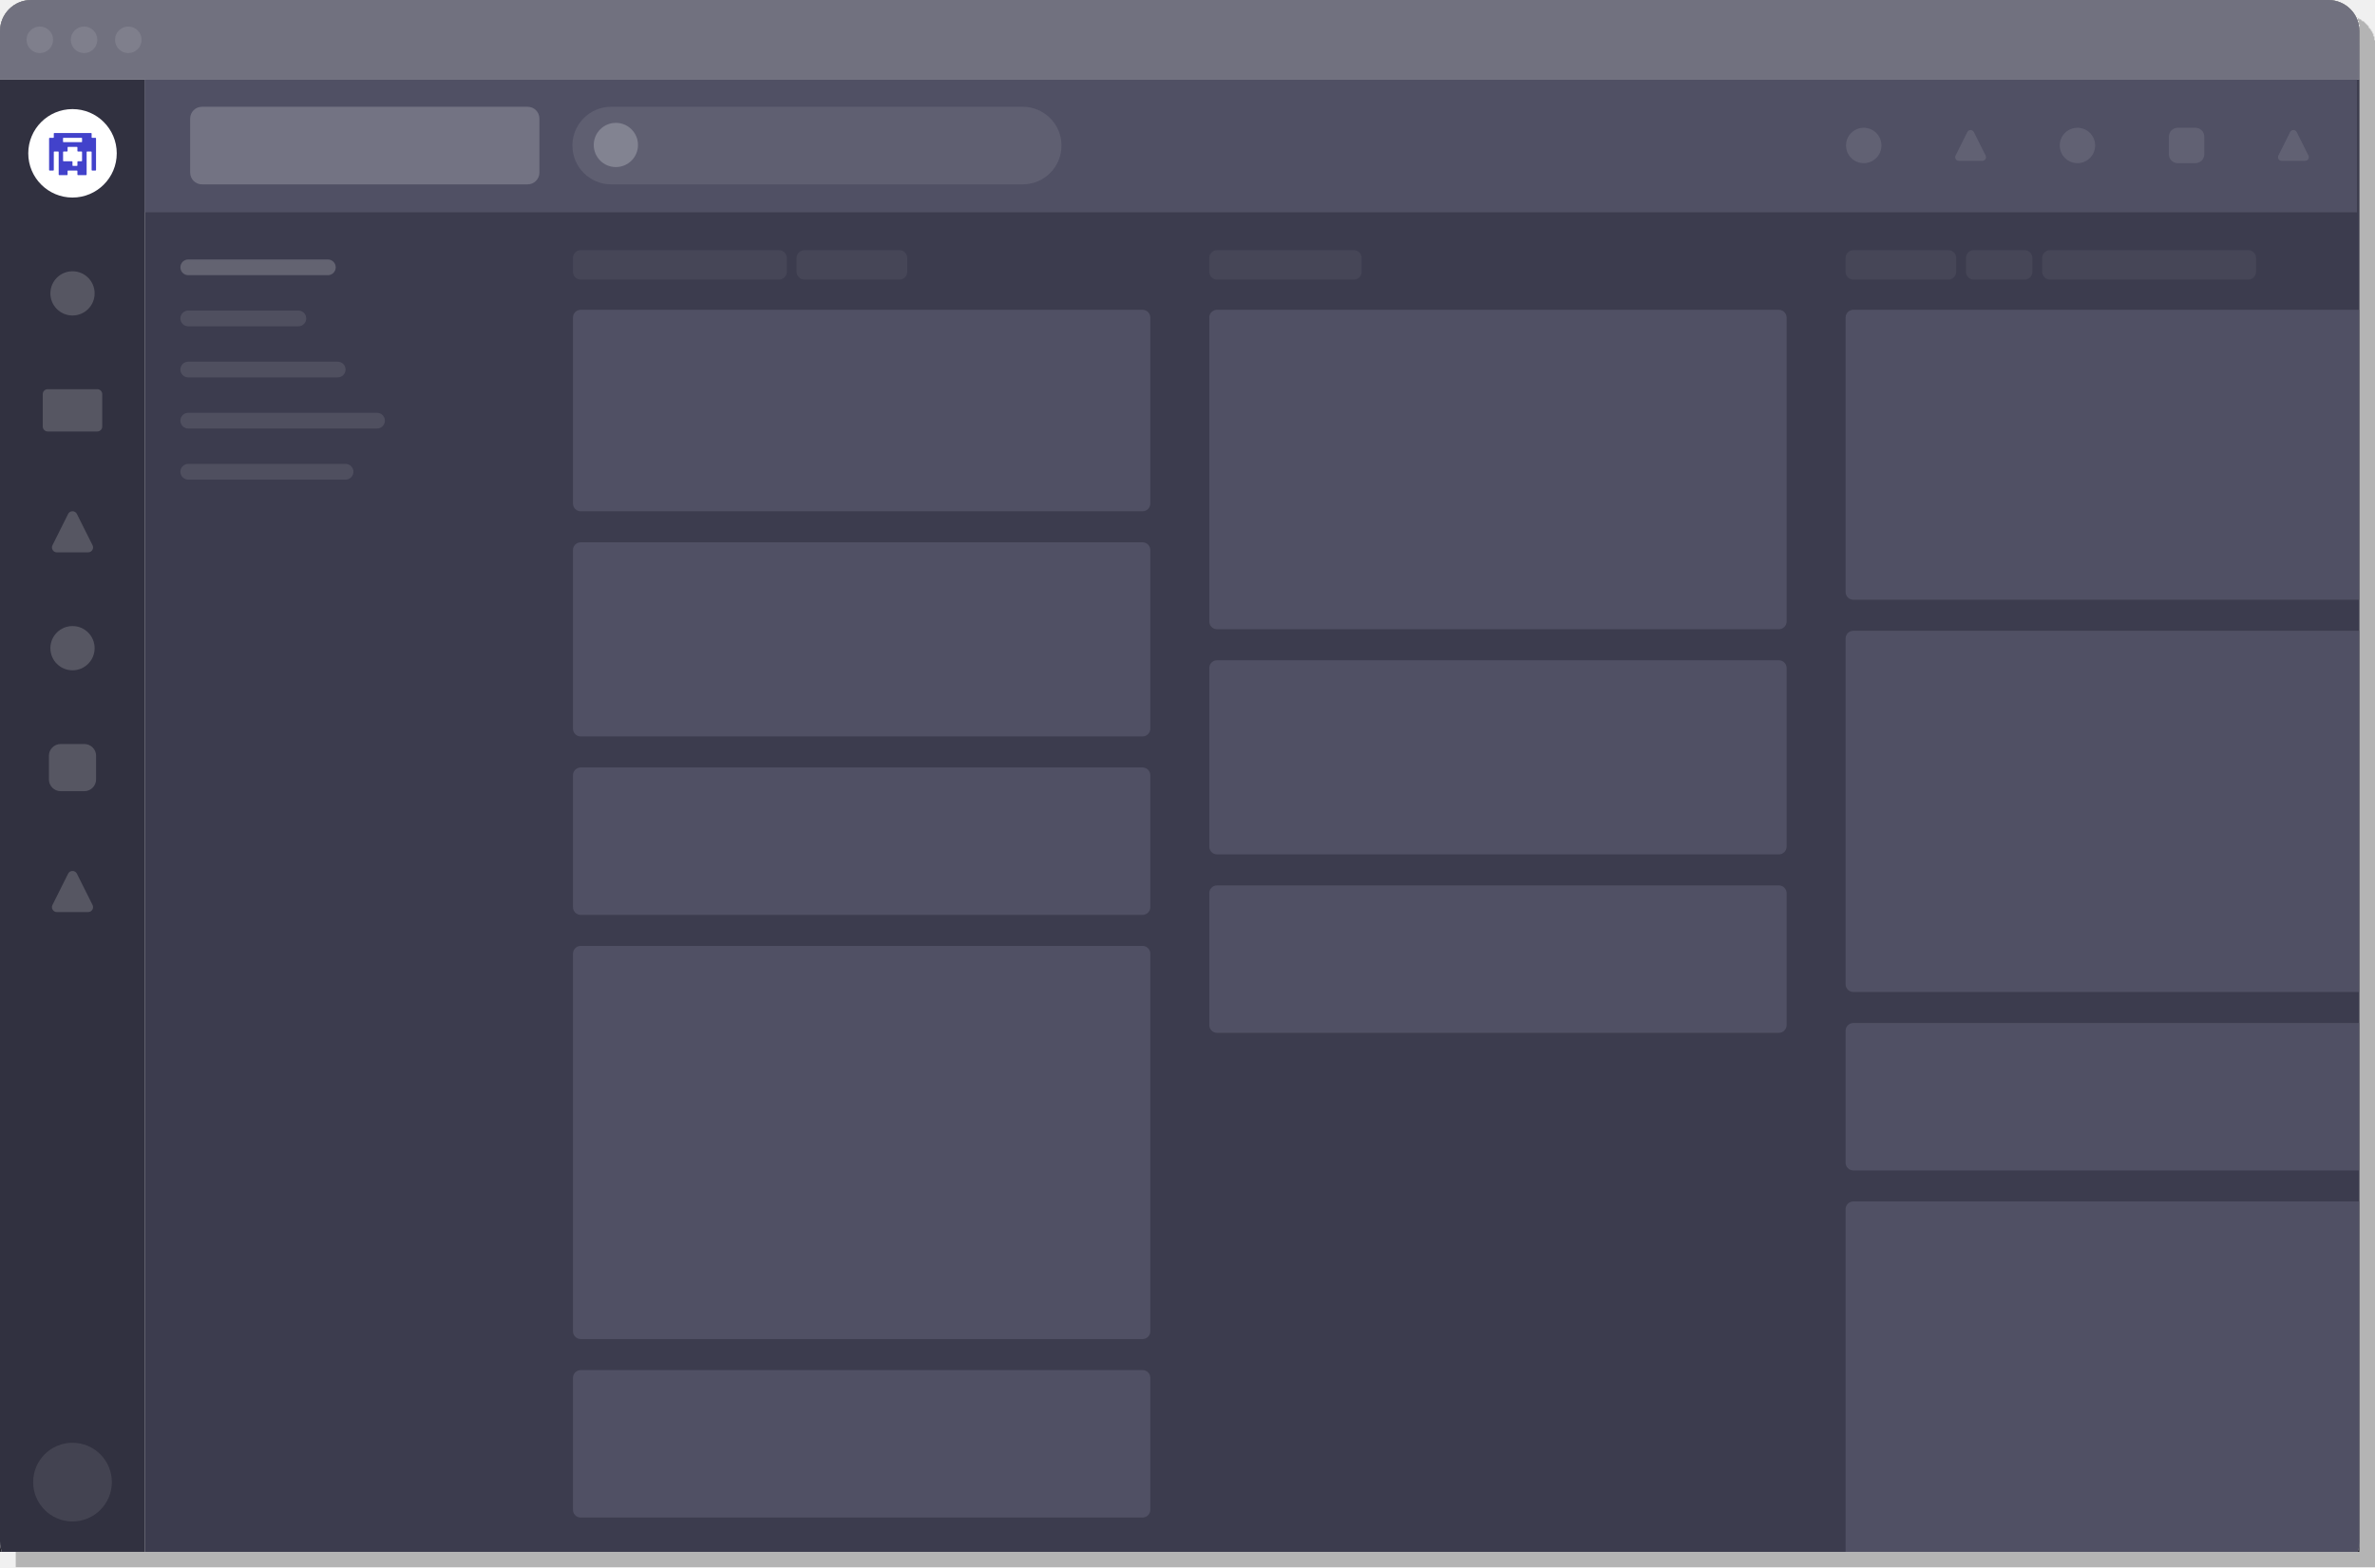
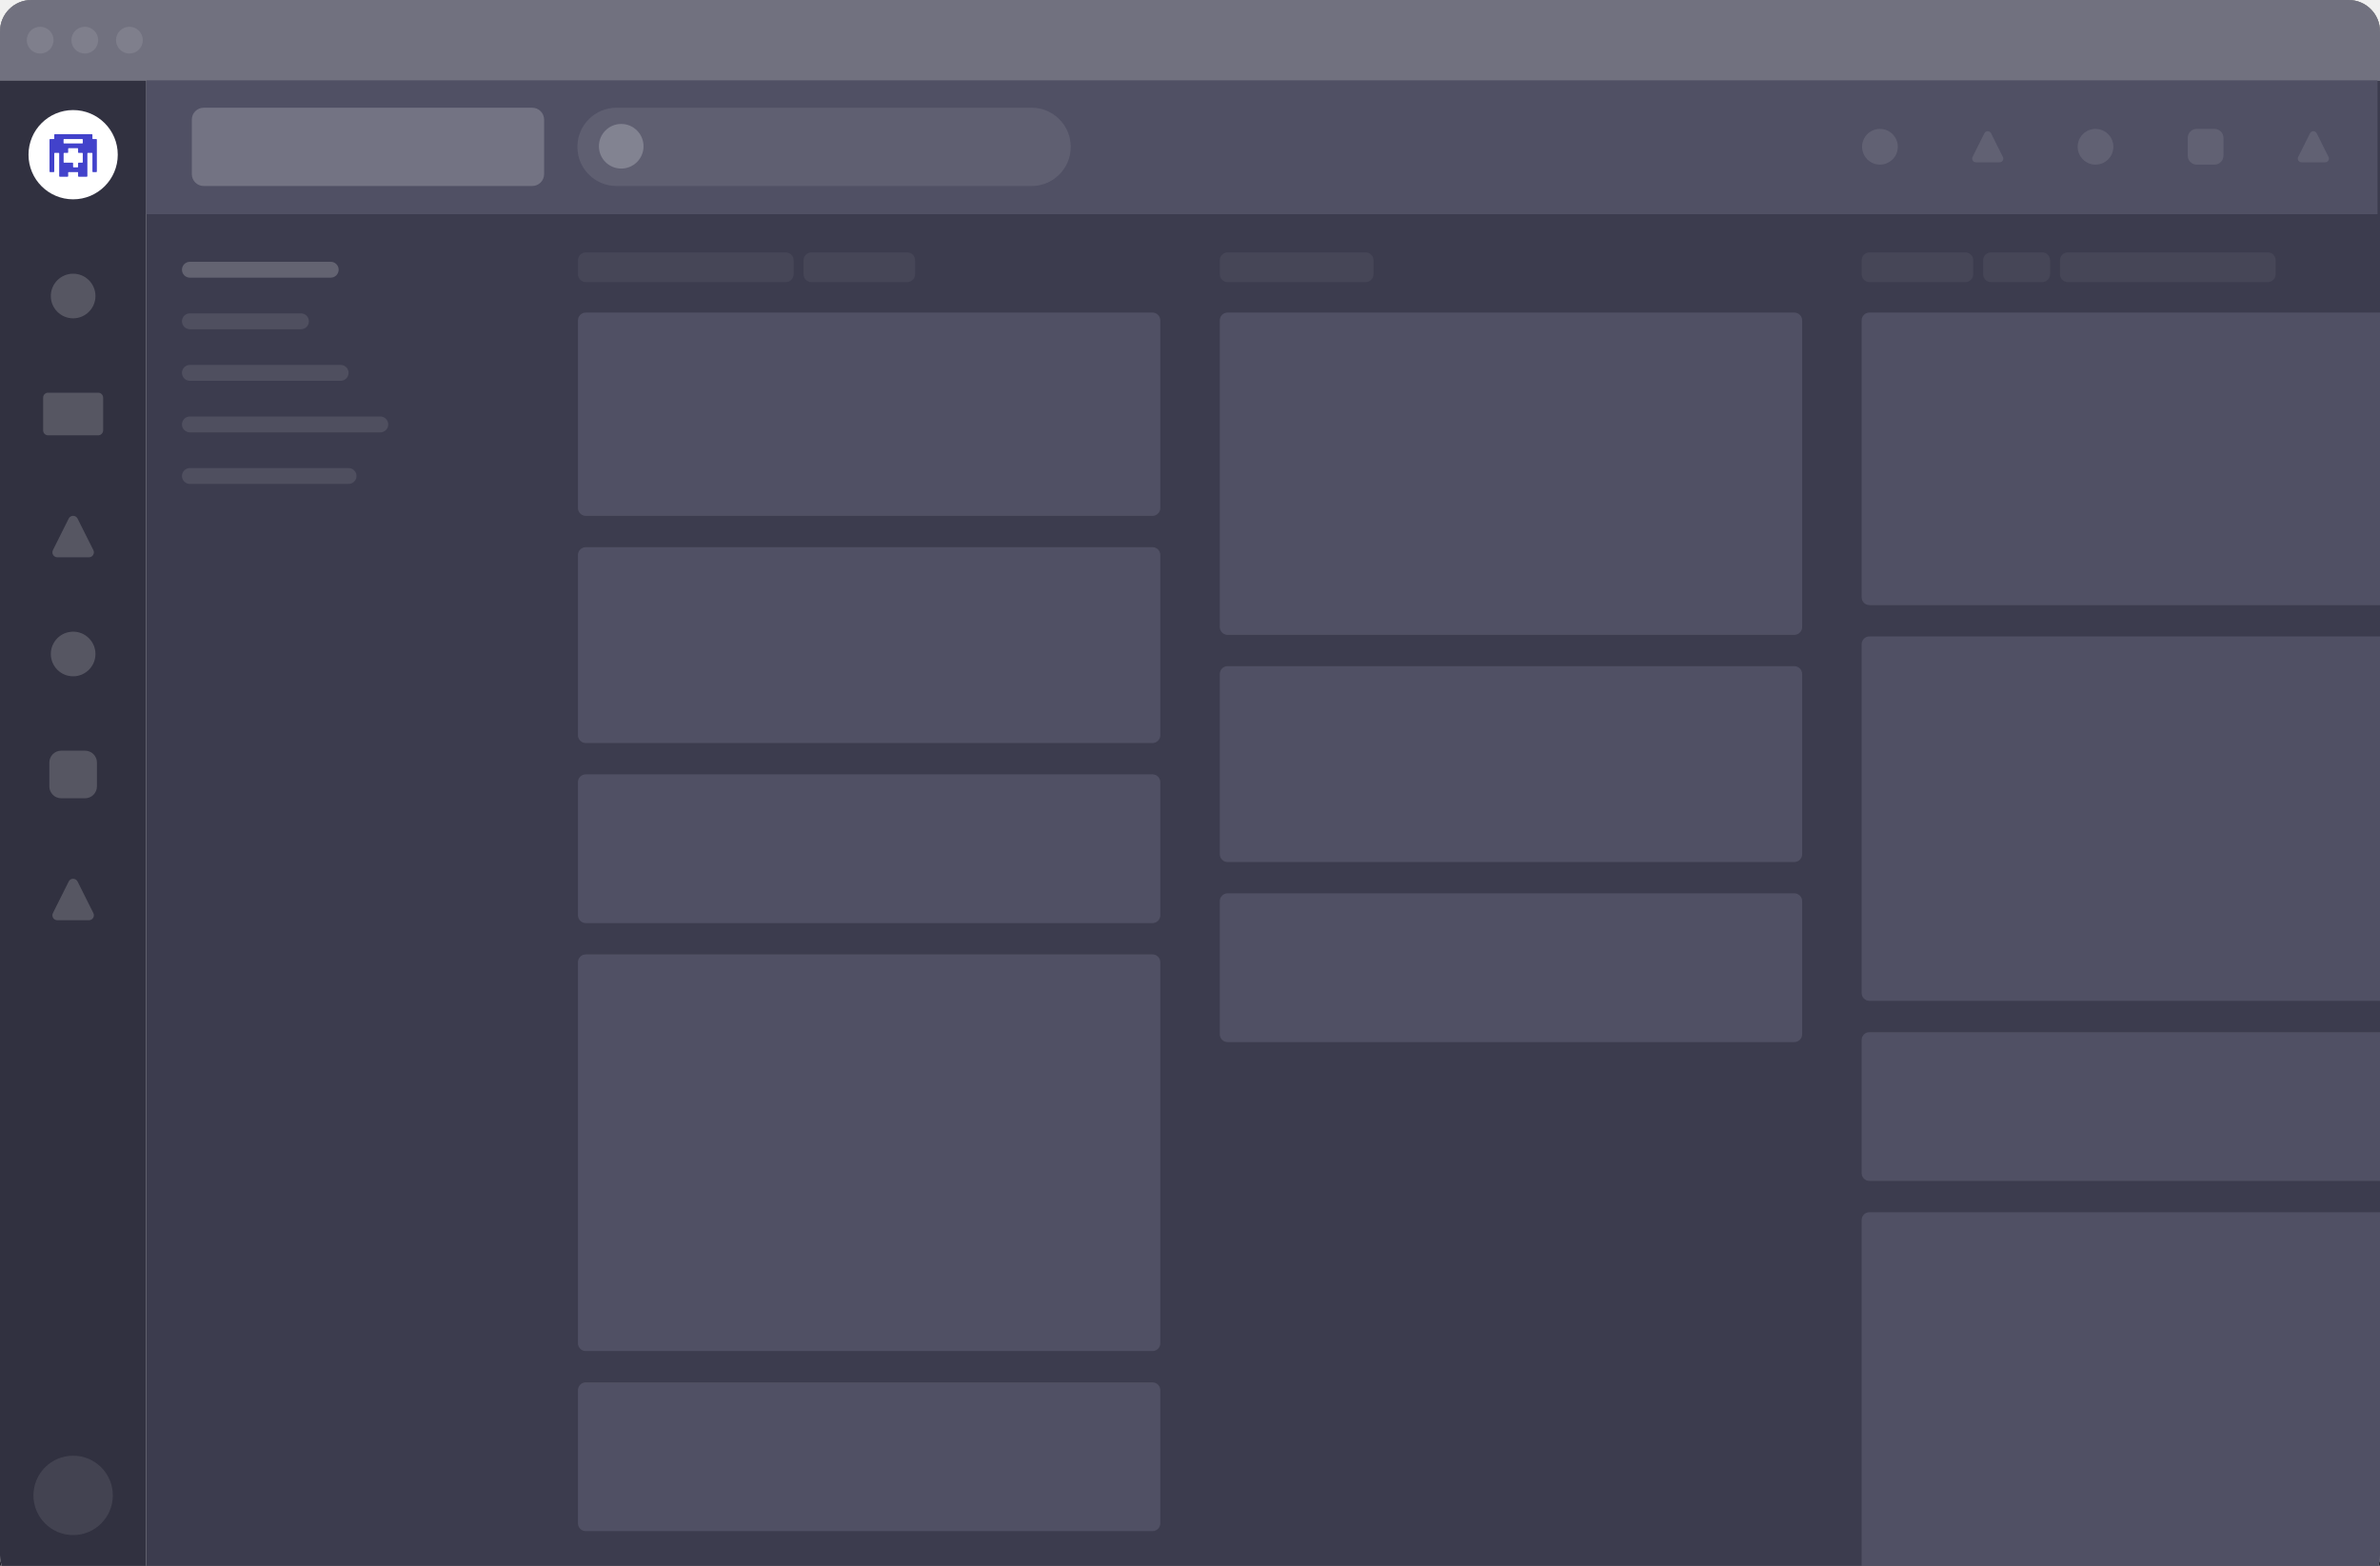
- <svg xmlns="http://www.w3.org/2000/svg" width="1224" height="808" viewBox="0 0 1224 808" fill="none">
-   <g filter="url(#filter0_d_1417_27194)">
-     <g clip-path="url(#clip0_1417_27194)">
-       <path d="M0 16C0 7.163 7.163 0 16 0H1200C1208.84 0 1216 7.163 1216 16V800H0V16Z" fill="#24242F" />
-       <g filter="url(#filter1_ddd_1417_27194)">
-         <g clip-path="url(#clip1_1417_27194)">
-           <rect width="1216" height="810.667" rx="16" fill="#EBEBEB" />
-           <rect width="1216" height="41.04" fill="#71717F" />
-           <circle opacity="0.1" cx="20.52" cy="20.52" r="6.84" fill="white" />
-           <circle opacity="0.1" cx="43.32" cy="20.52" r="6.84" fill="white" />
-           <circle opacity="0.1" cx="66.12" cy="20.52" r="6.84" fill="white" />
-           <rect width="74.733" height="770.133" transform="translate(0 41.0399)" fill="#313140" />
-           <rect x="14.567" y="56.24" width="45.6" height="45.6" rx="22.8" fill="white" />
-           <path d="M30.551 90.294H34.525C34.711 90.294 34.835 90.17 34.835 89.984V88.183C34.835 88.028 34.928 87.935 35.084 87.935H39.648C39.803 87.935 39.896 88.028 39.896 88.183V89.984C39.896 90.17 40.02 90.294 40.206 90.294H44.336C44.522 90.294 44.646 90.17 44.646 89.984V78.372C44.646 78.217 44.739 78.124 44.895 78.124H46.975C47.13 78.124 47.223 78.217 47.223 78.372V87.624C47.223 87.811 47.347 87.935 47.533 87.935H49.179C49.365 87.935 49.489 87.811 49.489 87.624V71.356C49.489 71.169 49.365 71.045 49.179 71.045H47.471C47.316 71.045 47.223 70.952 47.223 70.797V68.872C47.223 68.686 47.099 68.561 46.913 68.561H28.036C27.85 68.561 27.726 68.686 27.726 68.872V70.797C27.726 70.952 27.633 71.045 27.477 71.045H25.614C25.428 71.045 25.304 71.169 25.304 71.356V87.624C25.304 87.811 25.428 87.935 25.614 87.935H27.415C27.601 87.935 27.726 87.811 27.726 87.624V78.372C27.726 78.217 27.819 78.124 27.974 78.124H29.992C30.147 78.124 30.24 78.217 30.24 78.372V89.984C30.24 90.17 30.365 90.294 30.551 90.294ZM32.476 73.032V71.294C32.476 71.138 32.569 71.045 32.724 71.045H42.038C42.193 71.045 42.287 71.138 42.287 71.294V73.032C42.287 73.188 42.193 73.281 42.038 73.281H32.724C32.569 73.281 32.476 73.188 32.476 73.032ZM32.507 82.874V78.372C32.507 78.217 32.6 78.124 32.755 78.124H34.525C34.711 78.124 34.835 78 34.835 77.814V75.982C34.835 75.826 34.928 75.733 35.084 75.733H39.648C39.803 75.733 39.896 75.826 39.896 75.982V77.814C39.896 78 40.02 78.124 40.206 78.124H42.038C42.193 78.124 42.287 78.217 42.287 78.372V82.874C42.287 83.029 42.193 83.123 42.038 83.123H40.206C40.02 83.123 39.896 83.247 39.896 83.433V85.265C39.896 85.42 39.803 85.513 39.648 85.513H37.599C37.443 85.513 37.35 85.42 37.35 85.265V83.433C37.35 83.247 37.226 83.123 37.04 83.123H32.755C32.6 83.123 32.507 83.029 32.507 82.874Z" fill="#4242CB" />
-           <circle opacity="0.2" cx="37.367" cy="151.24" r="11.4" fill="#EBEBEB" />
-           <rect opacity="0.2" x="22.04" y="200.64" width="30.653" height="21.787" rx="2.533" fill="#EBEBEB" />
-           <path opacity="0.2" d="M35.101 264.958C36.034 263.091 38.699 263.091 39.632 264.958L47.693 281.08C48.536 282.765 47.311 284.747 45.428 284.747H29.306C27.422 284.747 26.198 282.765 27.04 281.08L35.101 264.958Z" fill="#EBEBEB" />
-           <circle opacity="0.2" cx="37.367" cy="334.147" r="11.4" fill="#EBEBEB" />
-           <rect opacity="0.2" x="25.206" y="383.547" width="24.32" height="24.32" rx="6.08" fill="#EBEBEB" />
-           <path opacity="0.2" d="M35.101 450.398C36.034 448.531 38.699 448.531 39.632 450.398L47.693 466.52C48.536 468.205 47.311 470.187 45.428 470.187H29.306C27.422 470.187 26.198 468.205 27.04 466.52L35.101 450.398Z" fill="#EBEBEB" />
-           <circle opacity="0.5" cx="37.367" cy="764.053" r="20.267" fill="#565662" />
-           <rect width="1173.96" height="831.187" transform="translate(74.7332 41.0399)" fill="#3C3C4E" />
-           <rect width="1140" height="68.4" transform="translate(74.7332 41.0399)" fill="#505064" />
-           <rect opacity="0.1" x="295" y="55.04" width="252.067" height="40" rx="20" fill="#EBEBEB" />
-           <circle opacity="0.3" cx="317.4" cy="74.733" r="11.4" fill="#D4D6DC" />
-           <rect opacity="0.2" x="98" y="55.04" width="180" height="40" rx="6.08" fill="white" />
-           <circle opacity="0.1" cx="960.513" cy="74.987" r="9.12" fill="white" />
-           <path opacity="0.1" d="M1013.88 68.091C1014.58 66.691 1016.58 66.691 1017.28 68.091L1023.33 80.183C1023.96 81.446 1023.04 82.932 1021.63 82.932H1009.54C1008.12 82.932 1007.2 81.446 1007.84 80.183L1013.88 68.091Z" fill="white" />
-           <circle opacity="0.1" cx="1070.65" cy="74.987" r="9.12" fill="white" />
-           <rect opacity="0.1" x="1117.77" y="65.867" width="18.24" height="18.24" rx="4.56" fill="white" />
-           <path opacity="0.1" d="M1180.26 68.091C1180.96 66.691 1182.96 66.691 1183.66 68.091L1189.7 80.183C1190.33 81.446 1189.42 82.932 1188 82.932H1175.91C1174.5 82.932 1173.58 81.446 1174.21 80.183L1180.26 68.091Z" fill="white" />
-           <rect opacity="0.2" x="92.973" y="133.76" width="80.053" height="8.107" rx="4.053" fill="white" />
-           <rect opacity="0.1" x="92.973" y="160.107" width="64.853" height="8.107" rx="4.053" fill="white" />
-           <rect opacity="0.1" x="92.973" y="186.453" width="85.12" height="8.107" rx="4.053" fill="white" />
-           <rect opacity="0.1" x="92.973" y="212.8" width="105.387" height="8.107" rx="4.053" fill="white" />
-           <rect opacity="0.1" x="92.973" y="239.147" width="89.173" height="8.107" rx="4.053" fill="white" />
-           <g opacity="0.5">
-             <rect opacity="0.1" x="295.295" y="128.947" width="110.2" height="15.2" rx="4.053" fill="white" />
-             <rect opacity="0.1" x="410.562" y="128.947" width="57" height="15.2" rx="4.053" fill="white" />
+ <svg xmlns="http://www.w3.org/2000/svg" width="1216" height="800" viewBox="0 0 1216 800" fill="none">
+   <g clip-path="url(#clip0_1417_27194)">
+     <path d="M0 16C0 7.163 7.163 0 16 0H1200C1208.84 0 1216 7.163 1216 16V800H0V16Z" fill="#24242F" />
+     <g filter="url(#filter0_ddd_1417_27194)">
+       <g clip-path="url(#clip1_1417_27194)">
+         <rect width="1216" height="810.667" rx="16" fill="#EBEBEB" />
+         <rect width="1216" height="41.04" fill="#71717F" />
+         <circle opacity="0.1" cx="20.52" cy="20.52" r="6.84" fill="white" />
+         <circle opacity="0.1" cx="43.32" cy="20.52" r="6.84" fill="white" />
+         <circle opacity="0.1" cx="66.12" cy="20.52" r="6.84" fill="white" />
+         <rect width="74.733" height="770.133" transform="translate(0 41.0399)" fill="#313140" />
+         <rect x="14.567" y="56.24" width="45.6" height="45.6" rx="22.8" fill="white" />
+         <path d="M30.551 90.294H34.525C34.711 90.294 34.835 90.17 34.835 89.984V88.183C34.835 88.028 34.928 87.935 35.084 87.935H39.648C39.803 87.935 39.896 88.028 39.896 88.183V89.984C39.896 90.17 40.02 90.294 40.206 90.294H44.336C44.522 90.294 44.646 90.17 44.646 89.984V78.372C44.646 78.217 44.739 78.124 44.895 78.124H46.975C47.13 78.124 47.223 78.217 47.223 78.372V87.624C47.223 87.811 47.347 87.935 47.533 87.935H49.179C49.365 87.935 49.489 87.811 49.489 87.624V71.356C49.489 71.169 49.365 71.045 49.179 71.045H47.471C47.316 71.045 47.223 70.952 47.223 70.797V68.872C47.223 68.686 47.099 68.561 46.913 68.561H28.036C27.85 68.561 27.726 68.686 27.726 68.872V70.797C27.726 70.952 27.633 71.045 27.477 71.045H25.614C25.428 71.045 25.304 71.169 25.304 71.356V87.624C25.304 87.811 25.428 87.935 25.614 87.935H27.415C27.601 87.935 27.726 87.811 27.726 87.624V78.372C27.726 78.217 27.819 78.124 27.974 78.124H29.992C30.147 78.124 30.24 78.217 30.24 78.372V89.984C30.24 90.17 30.365 90.294 30.551 90.294ZM32.476 73.032V71.294C32.476 71.138 32.569 71.045 32.724 71.045H42.038C42.193 71.045 42.287 71.138 42.287 71.294V73.032C42.287 73.188 42.193 73.281 42.038 73.281H32.724C32.569 73.281 32.476 73.188 32.476 73.032ZM32.507 82.874V78.372C32.507 78.217 32.6 78.124 32.755 78.124H34.525C34.711 78.124 34.835 78 34.835 77.814V75.982C34.835 75.826 34.928 75.733 35.084 75.733H39.648C39.803 75.733 39.896 75.826 39.896 75.982V77.814C39.896 78 40.02 78.124 40.206 78.124H42.038C42.193 78.124 42.287 78.217 42.287 78.372V82.874C42.287 83.029 42.193 83.123 42.038 83.123H40.206C40.02 83.123 39.896 83.247 39.896 83.433V85.265C39.896 85.42 39.803 85.513 39.648 85.513H37.599C37.443 85.513 37.35 85.42 37.35 85.265V83.433C37.35 83.247 37.226 83.123 37.04 83.123H32.755C32.6 83.123 32.507 83.029 32.507 82.874Z" fill="#4242CB" />
+         <circle opacity="0.2" cx="37.367" cy="151.24" r="11.4" fill="#EBEBEB" />
+         <rect opacity="0.2" x="22.04" y="200.64" width="30.653" height="21.787" rx="2.533" fill="#EBEBEB" />
+         <path opacity="0.2" d="M35.101 264.958C36.034 263.091 38.699 263.091 39.632 264.958L47.693 281.08C48.536 282.765 47.311 284.747 45.428 284.747H29.306C27.422 284.747 26.198 282.765 27.04 281.08L35.101 264.958Z" fill="#EBEBEB" />
+         <circle opacity="0.2" cx="37.367" cy="334.147" r="11.4" fill="#EBEBEB" />
+         <rect opacity="0.2" x="25.206" y="383.547" width="24.32" height="24.32" rx="6.08" fill="#EBEBEB" />
+         <path opacity="0.2" d="M35.101 450.398C36.034 448.531 38.699 448.531 39.632 450.398L47.693 466.52C48.536 468.205 47.311 470.187 45.428 470.187H29.306C27.422 470.187 26.198 468.205 27.04 466.52L35.101 450.398Z" fill="#EBEBEB" />
+         <circle opacity="0.5" cx="37.367" cy="764.053" r="20.267" fill="#565662" />
+         <rect width="1173.96" height="831.187" transform="translate(74.7332 41.0399)" fill="#3C3C4E" />
+         <rect width="1140" height="68.4" transform="translate(74.7332 41.0399)" fill="#505064" />
+         <rect opacity="0.1" x="295" y="55.04" width="252.067" height="40" rx="20" fill="#EBEBEB" />
+         <circle opacity="0.3" cx="317.4" cy="74.733" r="11.4" fill="#D4D6DC" />
+         <rect opacity="0.2" x="98" y="55.04" width="180" height="40" rx="6.08" fill="white" />
+         <circle opacity="0.1" cx="960.513" cy="74.987" r="9.12" fill="white" />
+         <path opacity="0.1" d="M1013.88 68.091C1014.58 66.691 1016.58 66.691 1017.28 68.091L1023.33 80.183C1023.96 81.446 1023.04 82.932 1021.63 82.932H1009.54C1008.12 82.932 1007.2 81.446 1007.84 80.183L1013.88 68.091Z" fill="white" />
+         <circle opacity="0.1" cx="1070.65" cy="74.987" r="9.12" fill="white" />
+         <rect opacity="0.1" x="1117.77" y="65.867" width="18.24" height="18.24" rx="4.56" fill="white" />
+         <path opacity="0.1" d="M1180.26 68.091C1180.96 66.691 1182.96 66.691 1183.66 68.091L1189.7 80.183C1190.33 81.446 1189.42 82.932 1188 82.932H1175.91C1174.5 82.932 1173.58 81.446 1174.21 80.183L1180.26 68.091Z" fill="white" />
+         <rect opacity="0.2" x="92.973" y="133.76" width="80.053" height="8.107" rx="4.053" fill="white" />
+         <rect opacity="0.1" x="92.973" y="160.107" width="64.853" height="8.107" rx="4.053" fill="white" />
+         <rect opacity="0.1" x="92.973" y="186.453" width="85.12" height="8.107" rx="4.053" fill="white" />
+         <rect opacity="0.1" x="92.973" y="212.8" width="105.387" height="8.107" rx="4.053" fill="white" />
+         <rect opacity="0.1" x="92.973" y="239.147" width="89.173" height="8.107" rx="4.053" fill="white" />
+         <g opacity="0.5">
+           <rect opacity="0.1" x="295.295" y="128.947" width="110.2" height="15.2" rx="4.053" fill="white" />
+           <rect opacity="0.1" x="410.562" y="128.947" width="57" height="15.2" rx="4.053" fill="white" />
+         </g>
+         <g opacity="0.66">
+           <g clip-path="url(#clip2_1417_27194)">
+             <rect x="295.295" y="159.707" width="297.532" height="103.867" rx="4" fill="#5B5B6F" />
          </g>
-           <g opacity="0.66">
-             <g clip-path="url(#clip2_1417_27194)">
-               <rect x="295.295" y="159.707" width="297.532" height="103.867" rx="4" fill="#5B5B6F" />
-             </g>
+         </g>
+         <g opacity="0.66">
+           <rect x="295.295" y="279.573" width="297.532" height="100.067" rx="4" fill="#5B5B6F" />
+         </g>
+         <g opacity="0.66">
+           <rect x="295.295" y="395.64" width="297.532" height="76" rx="4" fill="#5B5B6F" />
+         </g>
+         <g opacity="0.66">
+           <rect x="295.295" y="487.64" width="297.532" height="202.667" rx="4" fill="#5B5B6F" />
+         </g>
+         <g opacity="0.66">
+           <rect x="295.295" y="706.307" width="297.532" height="76" rx="4" fill="#5B5B6F" />
+         </g>
+         <g opacity="0.5">
+           <rect opacity="0.1" x="623.227" y="128.947" width="78.533" height="15.2" rx="4.053" fill="white" />
+         </g>
+         <g opacity="0.66">
+           <g clip-path="url(#clip3_1417_27194)">
+             <rect x="623.227" y="159.707" width="297.532" height="164.667" rx="4" fill="#5B5B6F" />
          </g>
-           <g opacity="0.66">
-             <rect x="295.295" y="279.573" width="297.532" height="100.067" rx="4" fill="#5B5B6F" />
+         </g>
+         <g opacity="0.66">
+           <rect x="623.227" y="340.373" width="297.532" height="100.067" rx="4" fill="#5B5B6F" />
+         </g>
+         <g opacity="0.66">
+           <rect x="623.227" y="456.44" width="297.532" height="76" rx="4" fill="#5B5B6F" />
+         </g>
+         <g opacity="0.5">
+           <rect opacity="0.1" x="951.159" y="128.947" width="57" height="15.2" rx="4.053" fill="white" />
+           <rect opacity="0.1" x="1013.23" y="128.947" width="34.2" height="15.2" rx="4.053" fill="white" />
+           <rect opacity="0.1" x="1052.49" y="128.947" width="110.2" height="15.2" rx="4.053" fill="white" />
+         </g>
+         <g opacity="0.66">
+           <g clip-path="url(#clip4_1417_27194)">
+             <rect x="951.159" y="159.707" width="297.532" height="149.467" rx="4" fill="#5B5B6F" />
          </g>
-           <g opacity="0.66">
-             <rect x="295.295" y="395.64" width="297.532" height="76" rx="4" fill="#5B5B6F" />
-           </g>
-           <g opacity="0.66">
-             <rect x="295.295" y="487.64" width="297.532" height="202.667" rx="4" fill="#5B5B6F" />
-           </g>
-           <g opacity="0.66">
-             <rect x="295.295" y="706.307" width="297.532" height="76" rx="4" fill="#5B5B6F" />
-           </g>
-           <g opacity="0.5">
-             <rect opacity="0.1" x="623.227" y="128.947" width="78.533" height="15.2" rx="4.053" fill="white" />
-           </g>
-           <g opacity="0.66">
-             <g clip-path="url(#clip3_1417_27194)">
-               <rect x="623.227" y="159.707" width="297.532" height="164.667" rx="4" fill="#5B5B6F" />
-             </g>
-           </g>
-           <g opacity="0.66">
-             <rect x="623.227" y="340.373" width="297.532" height="100.067" rx="4" fill="#5B5B6F" />
-           </g>
-           <g opacity="0.66">
-             <rect x="623.227" y="456.44" width="297.532" height="76" rx="4" fill="#5B5B6F" />
-           </g>
-           <g opacity="0.5">
-             <rect opacity="0.1" x="951.159" y="128.947" width="57" height="15.2" rx="4.053" fill="white" />
-             <rect opacity="0.1" x="1013.23" y="128.947" width="34.2" height="15.2" rx="4.053" fill="white" />
-             <rect opacity="0.1" x="1052.49" y="128.947" width="110.2" height="15.2" rx="4.053" fill="white" />
-           </g>
-           <g opacity="0.66">
-             <g clip-path="url(#clip4_1417_27194)">
-               <rect x="951.159" y="159.707" width="297.532" height="149.467" rx="4" fill="#5B5B6F" />
-             </g>
-           </g>
-           <g opacity="0.66">
-             <rect x="951.159" y="325.173" width="297.532" height="186.2" rx="4" fill="#5B5B6F" />
-           </g>
-           <g opacity="0.66">
-             <rect x="951.159" y="527.373" width="297.532" height="76" rx="4" fill="#5B5B6F" />
-           </g>
-           <g opacity="0.66">
-             <rect x="951.159" y="619.373" width="297.532" height="202.667" rx="4" fill="#5B5B6F" />
-           </g>
+         </g>
+         <g opacity="0.66">
+           <rect x="951.159" y="325.173" width="297.532" height="186.2" rx="4" fill="#5B5B6F" />
+         </g>
+         <g opacity="0.66">
+           <rect x="951.159" y="527.373" width="297.532" height="76" rx="4" fill="#5B5B6F" />
+         </g>
+         <g opacity="0.66">
+           <rect x="951.159" y="619.373" width="297.532" height="202.667" rx="4" fill="#5B5B6F" />
        </g>
      </g>
    </g>
  </g>
  <defs>
-     <filter id="filter0_d_1417_27194" x="0" y="0" width="1224" height="808" filterUnits="userSpaceOnUse" color-interpolation-filters="sRGB">
-       <feFlood flood-opacity="0" result="BackgroundImageFix" />
-       <feColorMatrix in="SourceAlpha" type="matrix" values="0 0 0 0 0 0 0 0 0 0 0 0 0 0 0 0 0 0 127 0" result="hardAlpha" />
-       <feOffset dx="8" dy="8" />
-       <feComposite in2="hardAlpha" operator="out" />
-       <feColorMatrix type="matrix" values="0 0 0 0 0 0 0 0 0 0 0 0 0 0 0 0 0 0 0.25 0" />
-       <feBlend mode="normal" in2="BackgroundImageFix" result="effect1_dropShadow_1417_27194" />
-       <feBlend mode="normal" in="SourceGraphic" in2="effect1_dropShadow_1417_27194" result="shape" />
-     </filter>
-     <filter id="filter1_ddd_1417_27194" x="-48.64" y="-16.213" width="1313.28" height="907.947" filterUnits="userSpaceOnUse" color-interpolation-filters="sRGB">
+     <filter id="filter0_ddd_1417_27194" x="-48.64" y="-16.213" width="1313.28" height="907.947" filterUnits="userSpaceOnUse" color-interpolation-filters="sRGB">
      <feFlood flood-opacity="0" result="BackgroundImageFix" />
      <feColorMatrix in="SourceAlpha" type="matrix" values="0 0 0 0 0 0 0 0 0 0 0 0 0 0 0 0 0 0 127 0" result="hardAlpha" />
      <feOffset dy="4.053" />
      <feGaussianBlur stdDeviation="4.053" />
      <feColorMatrix type="matrix" values="0 0 0 0 0.146 0 0 0 0 0.145 0 0 0 0 0.153 0 0 0 0.1 0" />
      <feBlend mode="normal" in2="BackgroundImageFix" result="effect1_dropShadow_1417_27194" />
      <feColorMatrix in="SourceAlpha" type="matrix" values="0 0 0 0 0 0 0 0 0 0 0 0 0 0 0 0 0 0 127 0" result="hardAlpha" />
      <feOffset dy="32.427" />
      <feGaussianBlur stdDeviation="24.32" />
      <feColorMatrix type="matrix" values="0 0 0 0 0.146 0 0 0 0 0.145 0 0 0 0 0.153 0 0 0 0.1 0" />
      <feBlend mode="normal" in2="effect1_dropShadow_1417_27194" result="effect2_dropShadow_1417_27194" />
      <feColorMatrix in="SourceAlpha" type="matrix" values="0 0 0 0 0 0 0 0 0 0 0 0 0 0 0 0 0 0 127 0" result="hardAlpha" />
      <feOffset />
      <feGaussianBlur stdDeviation="2.027" />
      <feColorMatrix type="matrix" values="0 0 0 0 0.146 0 0 0 0 0.145 0 0 0 0 0.153 0 0 0 0.1 0" />
      <feBlend mode="normal" in2="effect2_dropShadow_1417_27194" result="effect3_dropShadow_1417_27194" />
      <feBlend mode="normal" in="SourceGraphic" in2="effect3_dropShadow_1417_27194" result="shape" />
    </filter>
    <clipPath id="clip0_1417_27194">
      <path d="M0 16C0 7.163 7.163 0 16 0H1200C1208.84 0 1216 7.163 1216 16V800H0V16Z" fill="white" />
    </clipPath>
    <clipPath id="clip1_1417_27194">
      <rect width="1216" height="810.667" rx="16" fill="white" />
    </clipPath>
    <clipPath id="clip2_1417_27194">
      <rect x="295.295" y="159.707" width="297.532" height="103.867" rx="4" fill="white" />
    </clipPath>
    <clipPath id="clip3_1417_27194">
      <rect x="623.227" y="159.707" width="297.532" height="164.667" rx="4" fill="white" />
    </clipPath>
    <clipPath id="clip4_1417_27194">
      <rect x="951.159" y="159.707" width="297.532" height="149.467" rx="4" fill="white" />
    </clipPath>
  </defs>
</svg>
